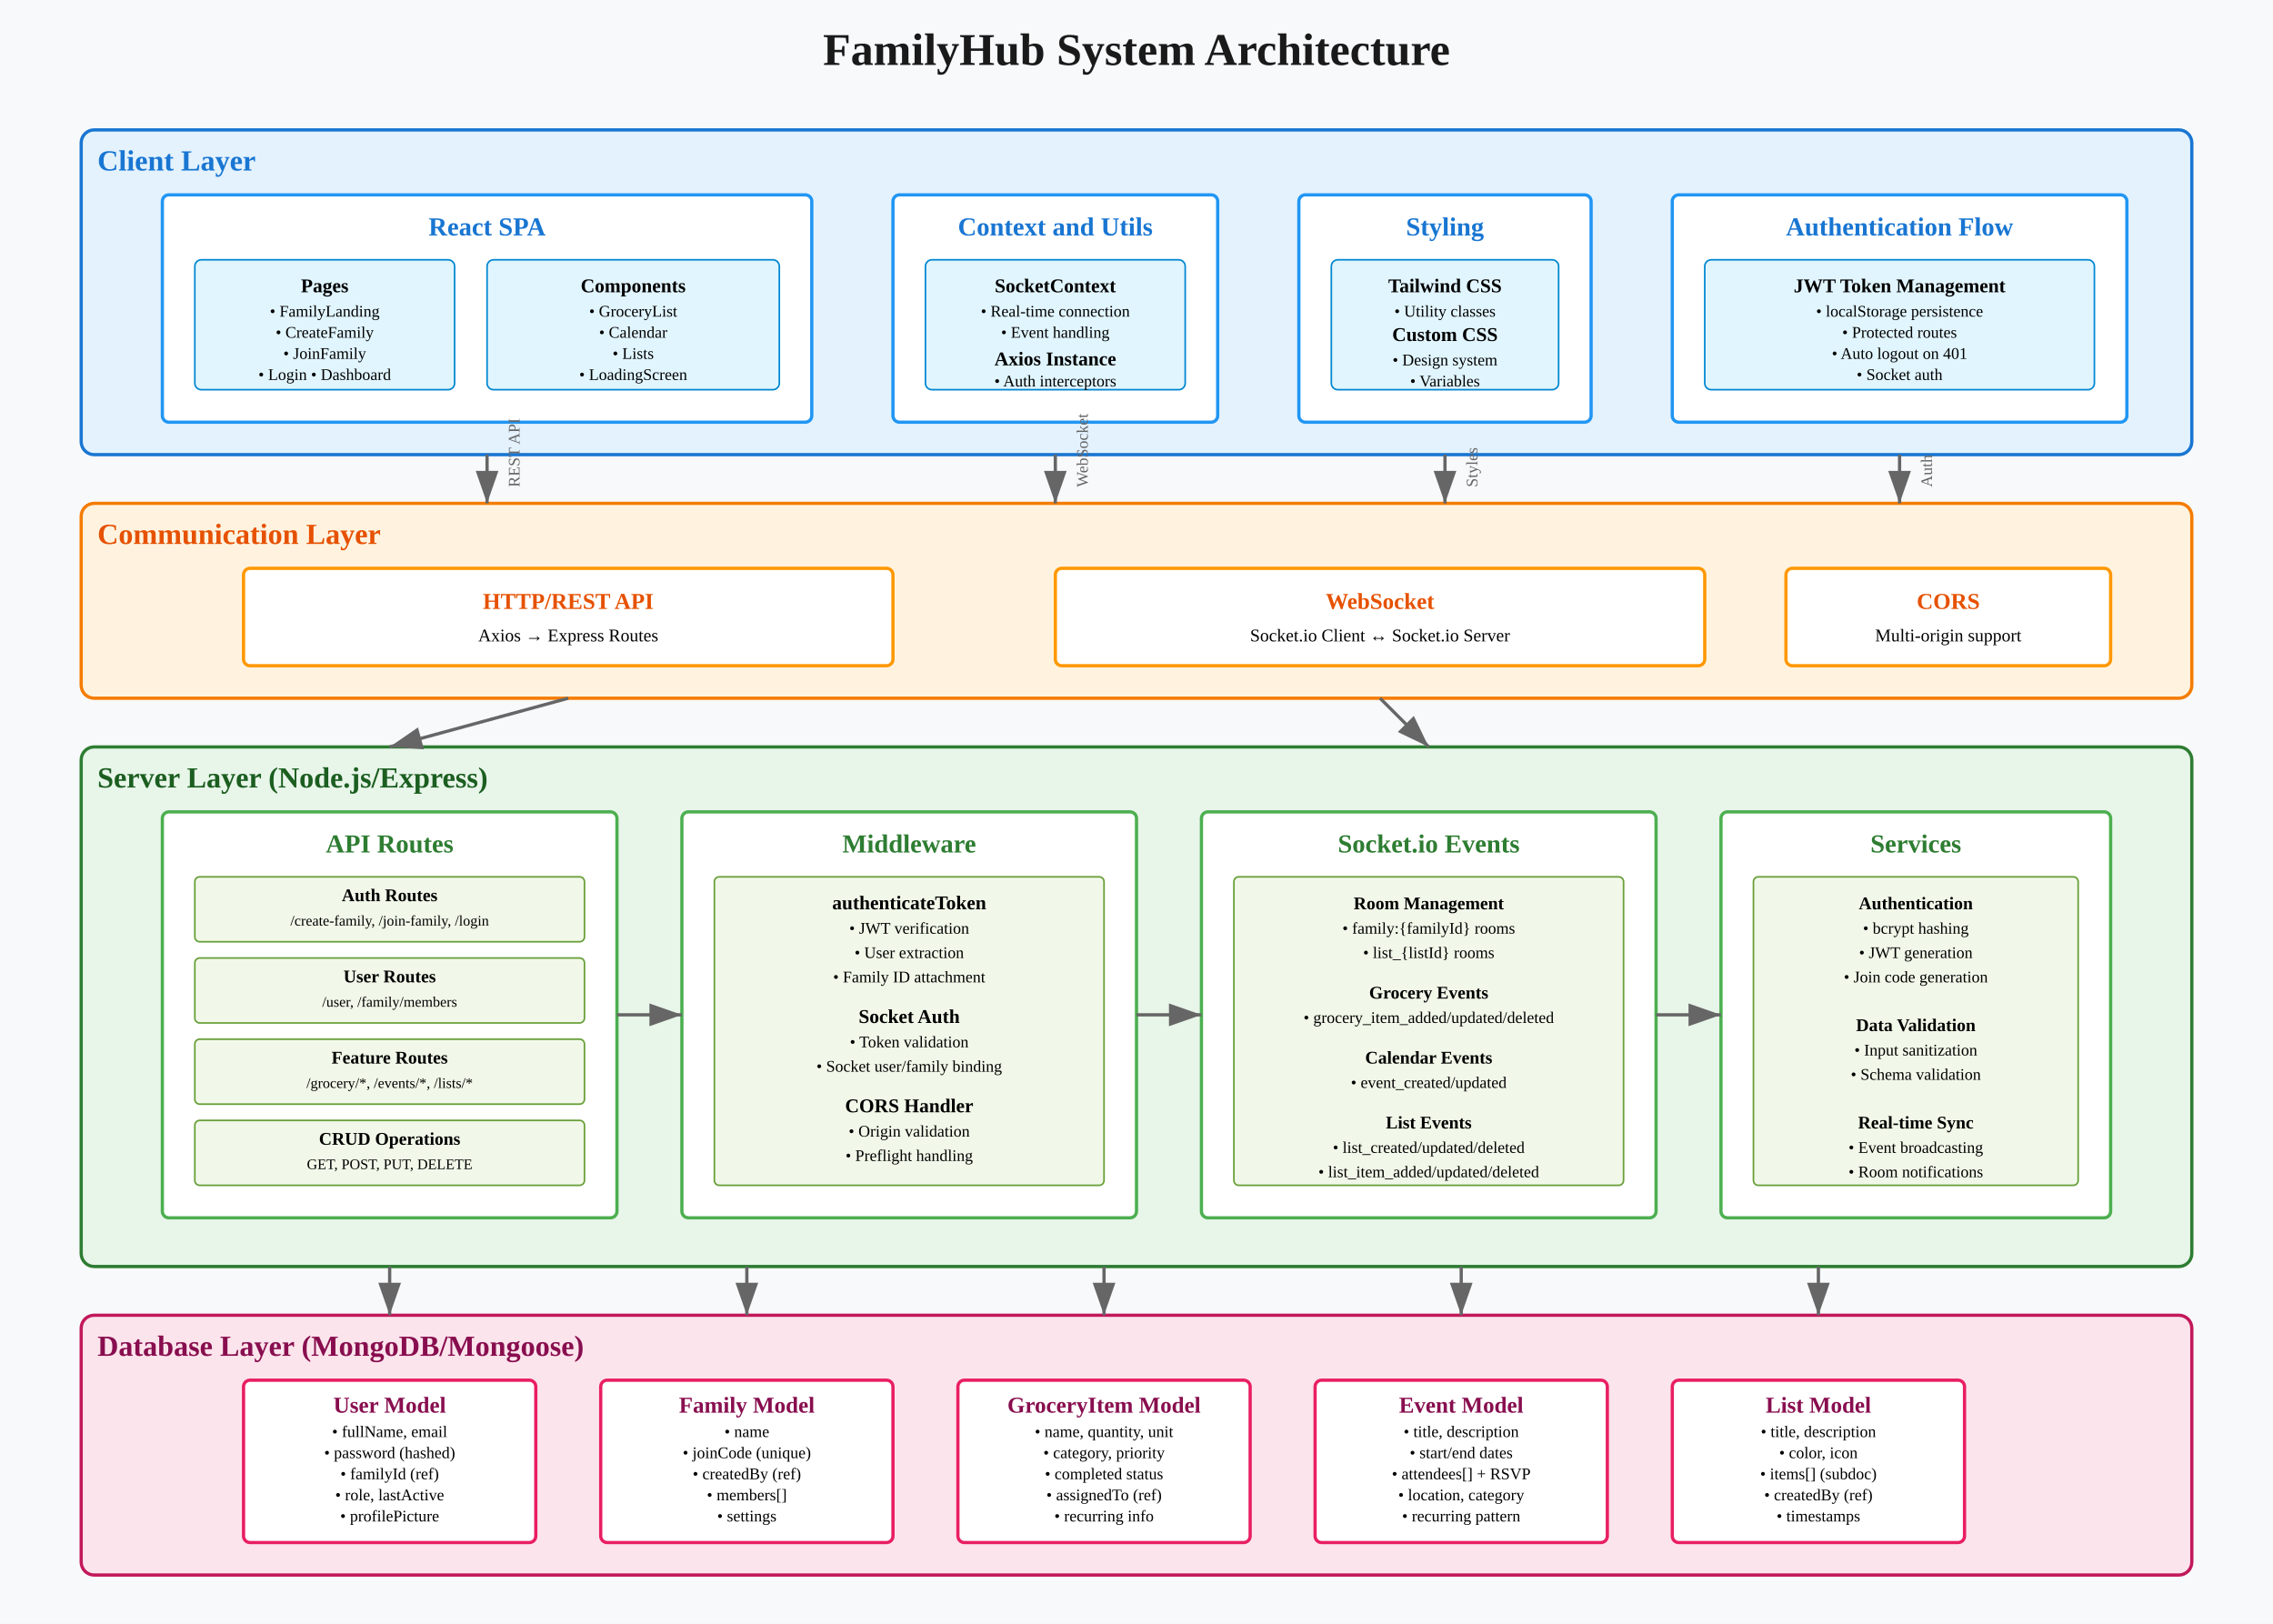
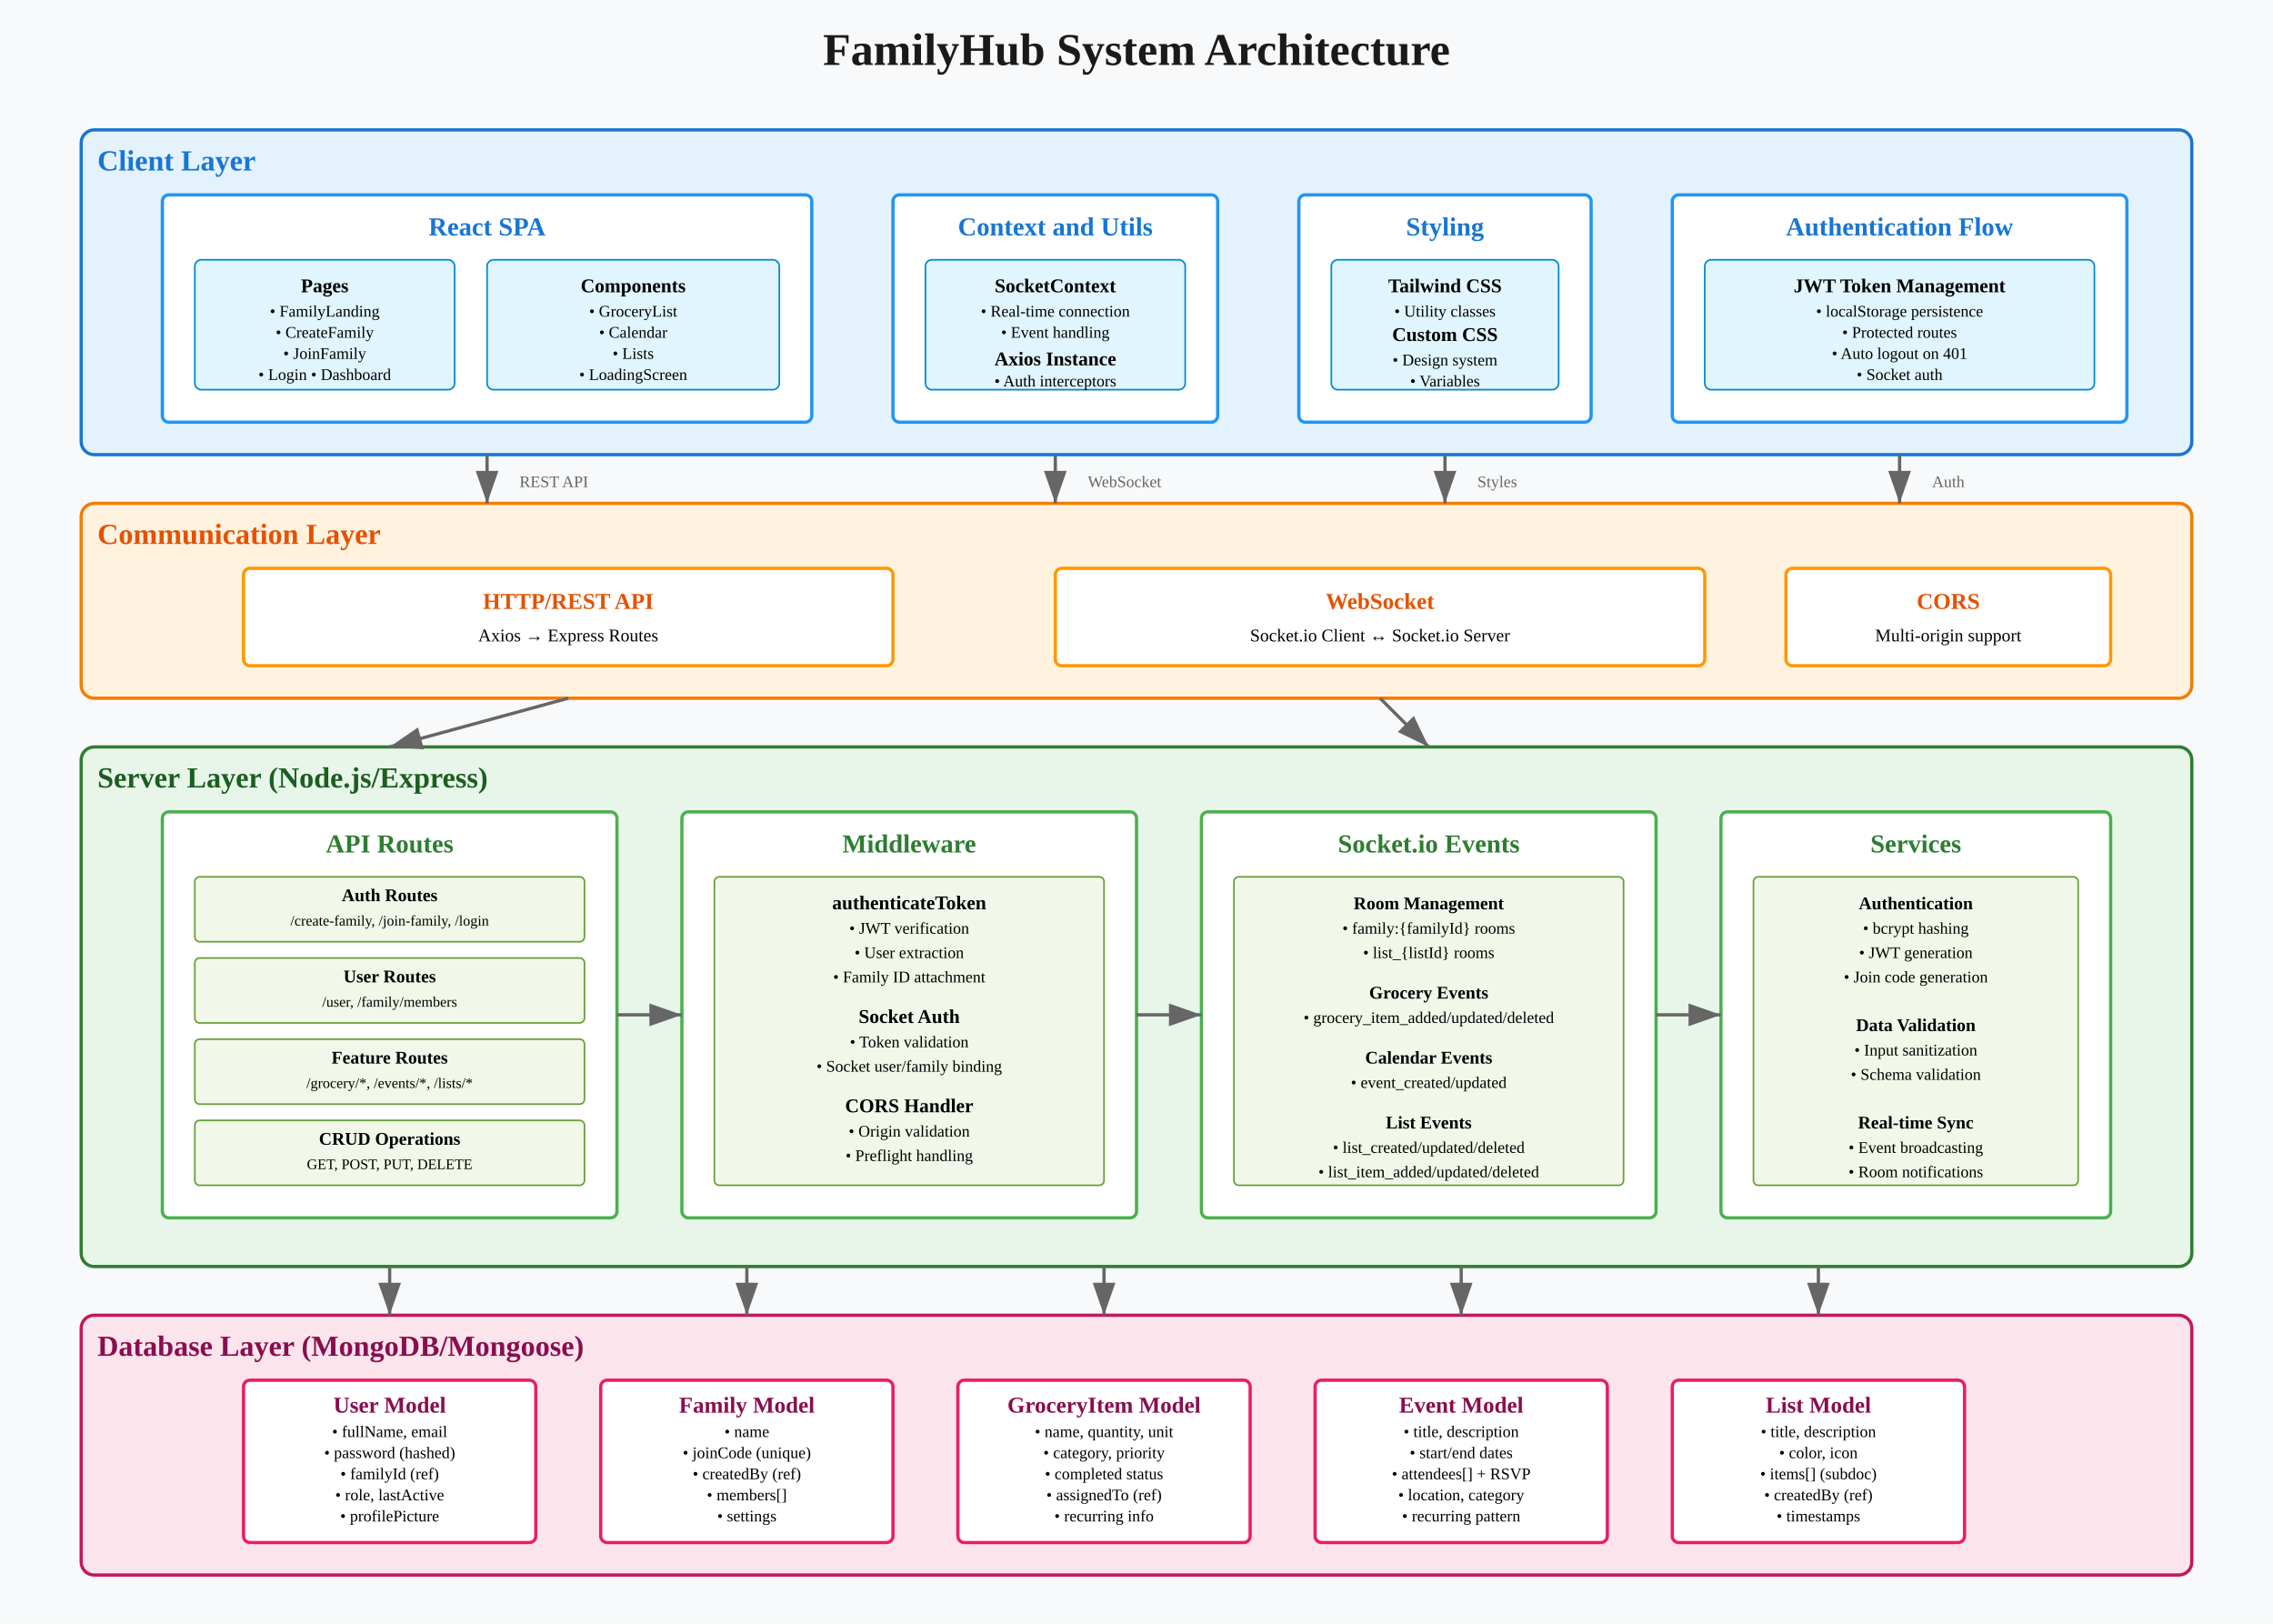
<svg xmlns="http://www.w3.org/2000/svg" viewBox="0 0 1400 1000">
  <rect width="1400" height="1000" fill="#f8f9fa" />
  <text x="700" y="40" text-anchor="middle" font-size="28" font-weight="bold" fill="#1a1a1a">FamilyHub System Architecture</text>
  <g id="client-layer">
    <rect x="50" y="80" width="1300" height="200" fill="#e3f2fd" stroke="#1976d2" stroke-width="2" rx="8" />
    <text x="60" y="105" font-size="18" font-weight="bold" fill="#1976d2">Client Layer</text>
    <rect x="100" y="120" width="400" height="140" fill="#ffffff" stroke="#2196f3" stroke-width="2" rx="4" />
    <text x="300" y="145" text-anchor="middle" font-size="16" font-weight="bold" fill="#1976d2">React SPA</text>
    <rect x="120" y="160" width="160" height="80" fill="#e1f5fe" stroke="#0288d1" stroke-width="1" rx="4" />
    <text x="200" y="180" text-anchor="middle" font-size="12" font-weight="bold">Pages</text>
    <text x="200" y="195" text-anchor="middle" font-size="10">• FamilyLanding</text>
    <text x="200" y="208" text-anchor="middle" font-size="10">• CreateFamily</text>
    <text x="200" y="221" text-anchor="middle" font-size="10">• JoinFamily</text>
    <text x="200" y="234" text-anchor="middle" font-size="10">• Login • Dashboard</text>
    <rect x="300" y="160" width="180" height="80" fill="#e1f5fe" stroke="#0288d1" stroke-width="1" rx="4" />
    <text x="390" y="180" text-anchor="middle" font-size="12" font-weight="bold">Components</text>
    <text x="390" y="195" text-anchor="middle" font-size="10">• GroceryList</text>
    <text x="390" y="208" text-anchor="middle" font-size="10">• Calendar</text>
    <text x="390" y="221" text-anchor="middle" font-size="10">• Lists</text>
    <text x="390" y="234" text-anchor="middle" font-size="10">• LoadingScreen</text>
    <rect x="550" y="120" width="200" height="140" fill="#ffffff" stroke="#2196f3" stroke-width="2" rx="4" />
    <text x="650" y="145" text-anchor="middle" font-size="16" font-weight="bold" fill="#1976d2">Context and Utils</text>
    <rect x="570" y="160" width="160" height="80" fill="#e1f5fe" stroke="#0288d1" stroke-width="1" rx="4" />
    <text x="650" y="180" text-anchor="middle" font-size="12" font-weight="bold">SocketContext</text>
    <text x="650" y="195" text-anchor="middle" font-size="10">• Real-time connection</text>
    <text x="650" y="208" text-anchor="middle" font-size="10">• Event handling</text>
    <text x="650" y="225" text-anchor="middle" font-size="12" font-weight="bold">Axios Instance</text>
    <text x="650" y="238" text-anchor="middle" font-size="10">• Auth interceptors</text>
    <rect x="800" y="120" width="180" height="140" fill="#ffffff" stroke="#2196f3" stroke-width="2" rx="4" />
    <text x="890" y="145" text-anchor="middle" font-size="16" font-weight="bold" fill="#1976d2">Styling</text>
    <rect x="820" y="160" width="140" height="80" fill="#e1f5fe" stroke="#0288d1" stroke-width="1" rx="4" />
    <text x="890" y="180" text-anchor="middle" font-size="12" font-weight="bold">Tailwind CSS</text>
    <text x="890" y="195" text-anchor="middle" font-size="10">• Utility classes</text>
    <text x="890" y="210" text-anchor="middle" font-size="12" font-weight="bold">Custom CSS</text>
    <text x="890" y="225" text-anchor="middle" font-size="10">• Design system</text>
    <text x="890" y="238" text-anchor="middle" font-size="10">• Variables</text>
    <rect x="1030" y="120" width="280" height="140" fill="#ffffff" stroke="#2196f3" stroke-width="2" rx="4" />
    <text x="1170" y="145" text-anchor="middle" font-size="16" font-weight="bold" fill="#1976d2">Authentication Flow</text>
    <rect x="1050" y="160" width="240" height="80" fill="#e1f5fe" stroke="#0288d1" stroke-width="1" rx="4" />
    <text x="1170" y="180" text-anchor="middle" font-size="12" font-weight="bold">JWT Token Management</text>
    <text x="1170" y="195" text-anchor="middle" font-size="10">• localStorage persistence</text>
    <text x="1170" y="208" text-anchor="middle" font-size="10">• Protected routes</text>
    <text x="1170" y="221" text-anchor="middle" font-size="10">• Auto logout on 401</text>
    <text x="1170" y="234" text-anchor="middle" font-size="10">• Socket auth</text>
  </g>
  <g id="communication-layer">
    <rect x="50" y="310" width="1300" height="120" fill="#fff3e0" stroke="#f57c00" stroke-width="2" rx="8" />
    <text x="60" y="335" font-size="18" font-weight="bold" fill="#e65100">Communication Layer</text>
    <rect x="150" y="350" width="400" height="60" fill="#ffffff" stroke="#ff9800" stroke-width="2" rx="4" />
    <text x="350" y="375" text-anchor="middle" font-size="14" font-weight="bold" fill="#e65100">HTTP/REST API</text>
    <text x="350" y="395" text-anchor="middle" font-size="11">Axios → Express Routes </text>
    <rect x="650" y="350" width="400" height="60" fill="#ffffff" stroke="#ff9800" stroke-width="2" rx="4" />
    <text x="850" y="375" text-anchor="middle" font-size="14" font-weight="bold" fill="#e65100">WebSocket</text>
    <text x="850" y="395" text-anchor="middle" font-size="11">Socket.io Client ↔ Socket.io Server</text>
    <rect x="1100" y="350" width="200" height="60" fill="#ffffff" stroke="#ff9800" stroke-width="2" rx="4" />
    <text x="1200" y="375" text-anchor="middle" font-size="14" font-weight="bold" fill="#e65100">CORS</text>
    <text x="1200" y="395" text-anchor="middle" font-size="11">Multi-origin support</text>
  </g>
  <g id="server-layer">
    <rect x="50" y="460" width="1300" height="320" fill="#e8f5e9" stroke="#2e7d32" stroke-width="2" rx="8" />
    <text x="60" y="485" font-size="18" font-weight="bold" fill="#1b5e20">Server Layer (Node.js/Express)</text>
    <rect x="100" y="500" width="280" height="250" fill="#ffffff" stroke="#4caf50" stroke-width="2" rx="4" />
    <text x="240" y="525" text-anchor="middle" font-size="16" font-weight="bold" fill="#2e7d32">API Routes</text>
    <g>
      <rect x="120" y="540" width="240" height="40" fill="#f1f8e9" stroke="#689f38" stroke-width="1" rx="3" />
      <text x="240" y="555" text-anchor="middle" font-size="11" font-weight="bold">Auth Routes</text>
      <text x="240" y="570" text-anchor="middle" font-size="9">/create-family, /join-family, /login</text>
    </g>
    <g>
      <rect x="120" y="590" width="240" height="40" fill="#f1f8e9" stroke="#689f38" stroke-width="1" rx="3" />
      <text x="240" y="605" text-anchor="middle" font-size="11" font-weight="bold">User Routes</text>
      <text x="240" y="620" text-anchor="middle" font-size="9">/user, /family/members</text>
    </g>
    <g>
      <rect x="120" y="640" width="240" height="40" fill="#f1f8e9" stroke="#689f38" stroke-width="1" rx="3" />
      <text x="240" y="655" text-anchor="middle" font-size="11" font-weight="bold">Feature Routes</text>
      <text x="240" y="670" text-anchor="middle" font-size="9">/grocery/*, /events/*, /lists/*</text>
    </g>
    <g>
      <rect x="120" y="690" width="240" height="40" fill="#f1f8e9" stroke="#689f38" stroke-width="1" rx="3" />
      <text x="240" y="705" text-anchor="middle" font-size="11" font-weight="bold">CRUD Operations</text>
      <text x="240" y="720" text-anchor="middle" font-size="9">GET, POST, PUT, DELETE</text>
    </g>
    <rect x="420" y="500" width="280" height="250" fill="#ffffff" stroke="#4caf50" stroke-width="2" rx="4" />
    <text x="560" y="525" text-anchor="middle" font-size="16" font-weight="bold" fill="#2e7d32">Middleware</text>
    <rect x="440" y="540" width="240" height="190" fill="#f1f8e9" stroke="#689f38" stroke-width="1" rx="3" />
    <text x="560" y="560" text-anchor="middle" font-size="12" font-weight="bold">authenticateToken</text>
    <text x="560" y="575" text-anchor="middle" font-size="10">• JWT verification</text>
    <text x="560" y="590" text-anchor="middle" font-size="10">• User extraction</text>
    <text x="560" y="605" text-anchor="middle" font-size="10">• Family ID attachment</text>
    <text x="560" y="630" text-anchor="middle" font-size="12" font-weight="bold">Socket Auth</text>
    <text x="560" y="645" text-anchor="middle" font-size="10">• Token validation</text>
    <text x="560" y="660" text-anchor="middle" font-size="10">• Socket user/family binding</text>
    <text x="560" y="685" text-anchor="middle" font-size="12" font-weight="bold">CORS Handler</text>
    <text x="560" y="700" text-anchor="middle" font-size="10">• Origin validation</text>
    <text x="560" y="715" text-anchor="middle" font-size="10">• Preflight handling</text>
    <rect x="740" y="500" width="280" height="250" fill="#ffffff" stroke="#4caf50" stroke-width="2" rx="4" />
    <text x="880" y="525" text-anchor="middle" font-size="16" font-weight="bold" fill="#2e7d32">Socket.io Events</text>
    <rect x="760" y="540" width="240" height="190" fill="#f1f8e9" stroke="#689f38" stroke-width="1" rx="3" />
    <text x="880" y="560" text-anchor="middle" font-size="11" font-weight="bold">Room Management</text>
    <text x="880" y="575" text-anchor="middle" font-size="10">• family:{familyId} rooms</text>
    <text x="880" y="590" text-anchor="middle" font-size="10">• list_{listId} rooms</text>
    <text x="880" y="615" text-anchor="middle" font-size="11" font-weight="bold">Grocery Events</text>
    <text x="880" y="630" text-anchor="middle" font-size="10">• grocery_item_added/updated/deleted</text>
    <text x="880" y="655" text-anchor="middle" font-size="11" font-weight="bold">Calendar Events</text>
    <text x="880" y="670" text-anchor="middle" font-size="10">• event_created/updated</text>
    <text x="880" y="695" text-anchor="middle" font-size="11" font-weight="bold">List Events</text>
    <text x="880" y="710" text-anchor="middle" font-size="10">• list_created/updated/deleted</text>
    <text x="880" y="725" text-anchor="middle" font-size="10">• list_item_added/updated/deleted</text>
    <rect x="1060" y="500" width="240" height="250" fill="#ffffff" stroke="#4caf50" stroke-width="2" rx="4" />
    <text x="1180" y="525" text-anchor="middle" font-size="16" font-weight="bold" fill="#2e7d32">Services</text>
    <rect x="1080" y="540" width="200" height="190" fill="#f1f8e9" stroke="#689f38" stroke-width="1" rx="3" />
    <text x="1180" y="560" text-anchor="middle" font-size="11" font-weight="bold">Authentication</text>
    <text x="1180" y="575" text-anchor="middle" font-size="10">• bcrypt hashing</text>
    <text x="1180" y="590" text-anchor="middle" font-size="10">• JWT generation</text>
    <text x="1180" y="605" text-anchor="middle" font-size="10">• Join code generation</text>
    <text x="1180" y="635" text-anchor="middle" font-size="11" font-weight="bold">Data Validation</text>
    <text x="1180" y="650" text-anchor="middle" font-size="10">• Input sanitization</text>
    <text x="1180" y="665" text-anchor="middle" font-size="10">• Schema validation</text>
    <text x="1180" y="695" text-anchor="middle" font-size="11" font-weight="bold">Real-time Sync</text>
    <text x="1180" y="710" text-anchor="middle" font-size="10">• Event broadcasting</text>
    <text x="1180" y="725" text-anchor="middle" font-size="10">• Room notifications</text>
  </g>
  <g id="database-layer">
    <rect x="50" y="810" width="1300" height="160" fill="#fce4ec" stroke="#c2185b" stroke-width="2" rx="8" />
    <text x="60" y="835" font-size="18" font-weight="bold" fill="#880e4f">Database Layer (MongoDB/Mongoose)</text>
    <rect x="150" y="850" width="180" height="100" fill="#ffffff" stroke="#e91e63" stroke-width="2" rx="4" />
    <text x="240" y="870" text-anchor="middle" font-size="14" font-weight="bold" fill="#880e4f">User Model</text>
    <text x="240" y="885" text-anchor="middle" font-size="10">• fullName, email</text>
    <text x="240" y="898" text-anchor="middle" font-size="10">• password (hashed)</text>
    <text x="240" y="911" text-anchor="middle" font-size="10">• familyId (ref)</text>
    <text x="240" y="924" text-anchor="middle" font-size="10">• role, lastActive</text>
    <text x="240" y="937" text-anchor="middle" font-size="10">• profilePicture</text>
    <rect x="370" y="850" width="180" height="100" fill="#ffffff" stroke="#e91e63" stroke-width="2" rx="4" />
    <text x="460" y="870" text-anchor="middle" font-size="14" font-weight="bold" fill="#880e4f">Family Model</text>
    <text x="460" y="885" text-anchor="middle" font-size="10">• name</text>
    <text x="460" y="898" text-anchor="middle" font-size="10">• joinCode (unique)</text>
    <text x="460" y="911" text-anchor="middle" font-size="10">• createdBy (ref)</text>
    <text x="460" y="924" text-anchor="middle" font-size="10">• members[]</text>
    <text x="460" y="937" text-anchor="middle" font-size="10">• settings</text>
    <rect x="590" y="850" width="180" height="100" fill="#ffffff" stroke="#e91e63" stroke-width="2" rx="4" />
    <text x="680" y="870" text-anchor="middle" font-size="14" font-weight="bold" fill="#880e4f">GroceryItem Model</text>
    <text x="680" y="885" text-anchor="middle" font-size="10">• name, quantity, unit</text>
    <text x="680" y="898" text-anchor="middle" font-size="10">• category, priority</text>
    <text x="680" y="911" text-anchor="middle" font-size="10">• completed status</text>
    <text x="680" y="924" text-anchor="middle" font-size="10">• assignedTo (ref)</text>
    <text x="680" y="937" text-anchor="middle" font-size="10">• recurring info</text>
    <rect x="810" y="850" width="180" height="100" fill="#ffffff" stroke="#e91e63" stroke-width="2" rx="4" />
    <text x="900" y="870" text-anchor="middle" font-size="14" font-weight="bold" fill="#880e4f">Event Model</text>
    <text x="900" y="885" text-anchor="middle" font-size="10">• title, description</text>
    <text x="900" y="898" text-anchor="middle" font-size="10">• start/end dates</text>
    <text x="900" y="911" text-anchor="middle" font-size="10">• attendees[] + RSVP</text>
    <text x="900" y="924" text-anchor="middle" font-size="10">• location, category</text>
    <text x="900" y="937" text-anchor="middle" font-size="10">• recurring pattern</text>
    <rect x="1030" y="850" width="180" height="100" fill="#ffffff" stroke="#e91e63" stroke-width="2" rx="4" />
    <text x="1120" y="870" text-anchor="middle" font-size="14" font-weight="bold" fill="#880e4f">List Model</text>
    <text x="1120" y="885" text-anchor="middle" font-size="10">• title, description</text>
    <text x="1120" y="898" text-anchor="middle" font-size="10">• color, icon</text>
    <text x="1120" y="911" text-anchor="middle" font-size="10">• items[] (subdoc)</text>
    <text x="1120" y="924" text-anchor="middle" font-size="10">• createdBy (ref)</text>
    <text x="1120" y="937" text-anchor="middle" font-size="10">• timestamps</text>
  </g>
  <g id="connections">
    <line x1="300" y1="280" x2="300" y2="310" stroke="#666" stroke-width="2" marker-end="url(#arrowhead)" />
    <line x1="650" y1="280" x2="650" y2="310" stroke="#666" stroke-width="2" marker-end="url(#arrowhead)" />
    <line x1="890" y1="280" x2="890" y2="310" stroke="#666" stroke-width="2" marker-end="url(#arrowhead)" />
    <line x1="1170" y1="280" x2="1170" y2="310" stroke="#666" stroke-width="2" marker-end="url(#arrowhead)" />
    <line x1="350" y1="430" x2="240" y2="460" stroke="#666" stroke-width="2" marker-end="url(#arrowhead)" />
    <line x1="850" y1="430" x2="880" y2="460" stroke="#666" stroke-width="2" marker-end="url(#arrowhead)" />
    <line x1="380" y1="625" x2="420" y2="625" stroke="#666" stroke-width="2" marker-end="url(#arrowhead)" />
    <line x1="700" y1="625" x2="740" y2="625" stroke="#666" stroke-width="2" marker-end="url(#arrowhead)" />
    <line x1="1020" y1="625" x2="1060" y2="625" stroke="#666" stroke-width="2" marker-end="url(#arrowhead)" />
    <line x1="240" y1="780" x2="240" y2="810" stroke="#666" stroke-width="2" marker-end="url(#arrowhead)" />
    <line x1="460" y1="780" x2="460" y2="810" stroke="#666" stroke-width="2" marker-end="url(#arrowhead)" />
    <line x1="680" y1="780" x2="680" y2="810" stroke="#666" stroke-width="2" marker-end="url(#arrowhead)" />
    <line x1="900" y1="780" x2="900" y2="810" stroke="#666" stroke-width="2" marker-end="url(#arrowhead)" />
    <line x1="1120" y1="780" x2="1120" y2="810" stroke="#666" stroke-width="2" marker-end="url(#arrowhead)" />
  </g>
  <defs>
    <marker id="arrowhead" markerWidth="10" markerHeight="7" refX="10" refY="3.5" orient="auto">
      <polygon points="0 0, 10 3.5, 0 7" fill="#666" />
    </marker>
  </defs>
  <g id="flow-labels">
-     <text x="320" y="300" font-size="10" fill="#666" transform="rotate(-90 320 300)">REST API</text>
-     <text x="670" y="300" font-size="10" fill="#666" transform="rotate(-90 670 300)">WebSocket</text>
-     <text x="910" y="300" font-size="10" fill="#666" transform="rotate(-90 910 300)">Styles</text>
-     <text x="1190" y="300" font-size="10" fill="#666" transform="rotate(-90 1190 300)">Auth</text>
+     <text x="320" y="300" font-size="10" fill="#666">REST API</text>
+     <text x="670" y="300" font-size="10" fill="#666">WebSocket</text>
+     <text x="910" y="300" font-size="10" fill="#666">Styles</text>
+     <text x="1190" y="300" font-size="10" fill="#666">Auth</text>
  </g>
</svg>
